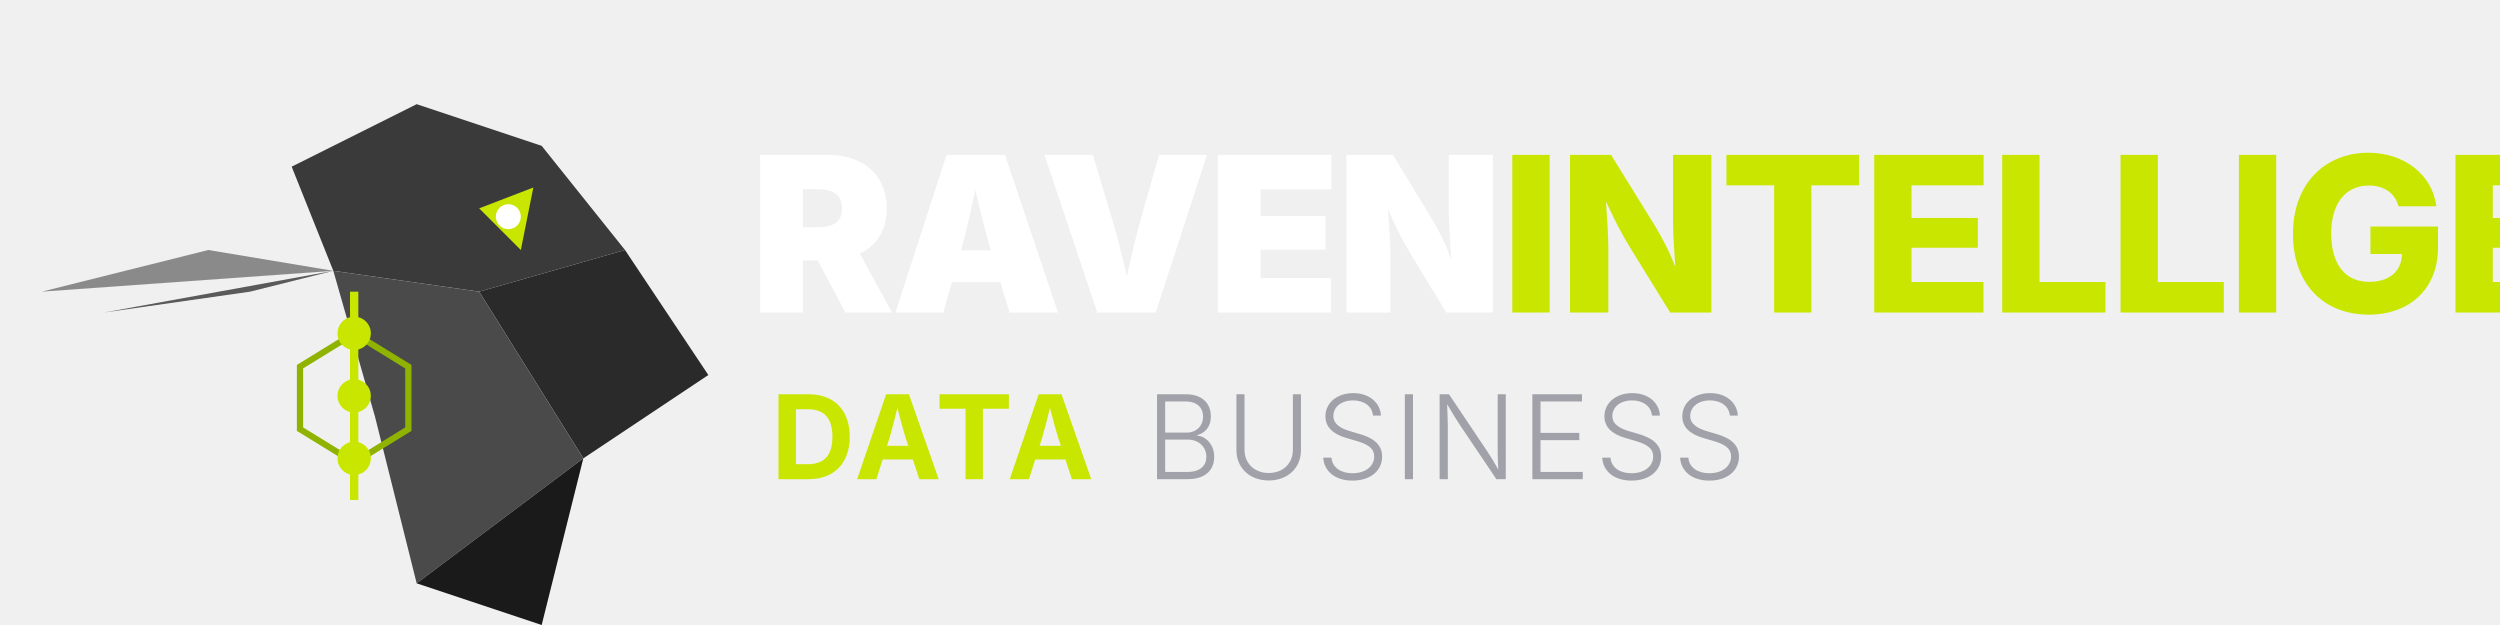
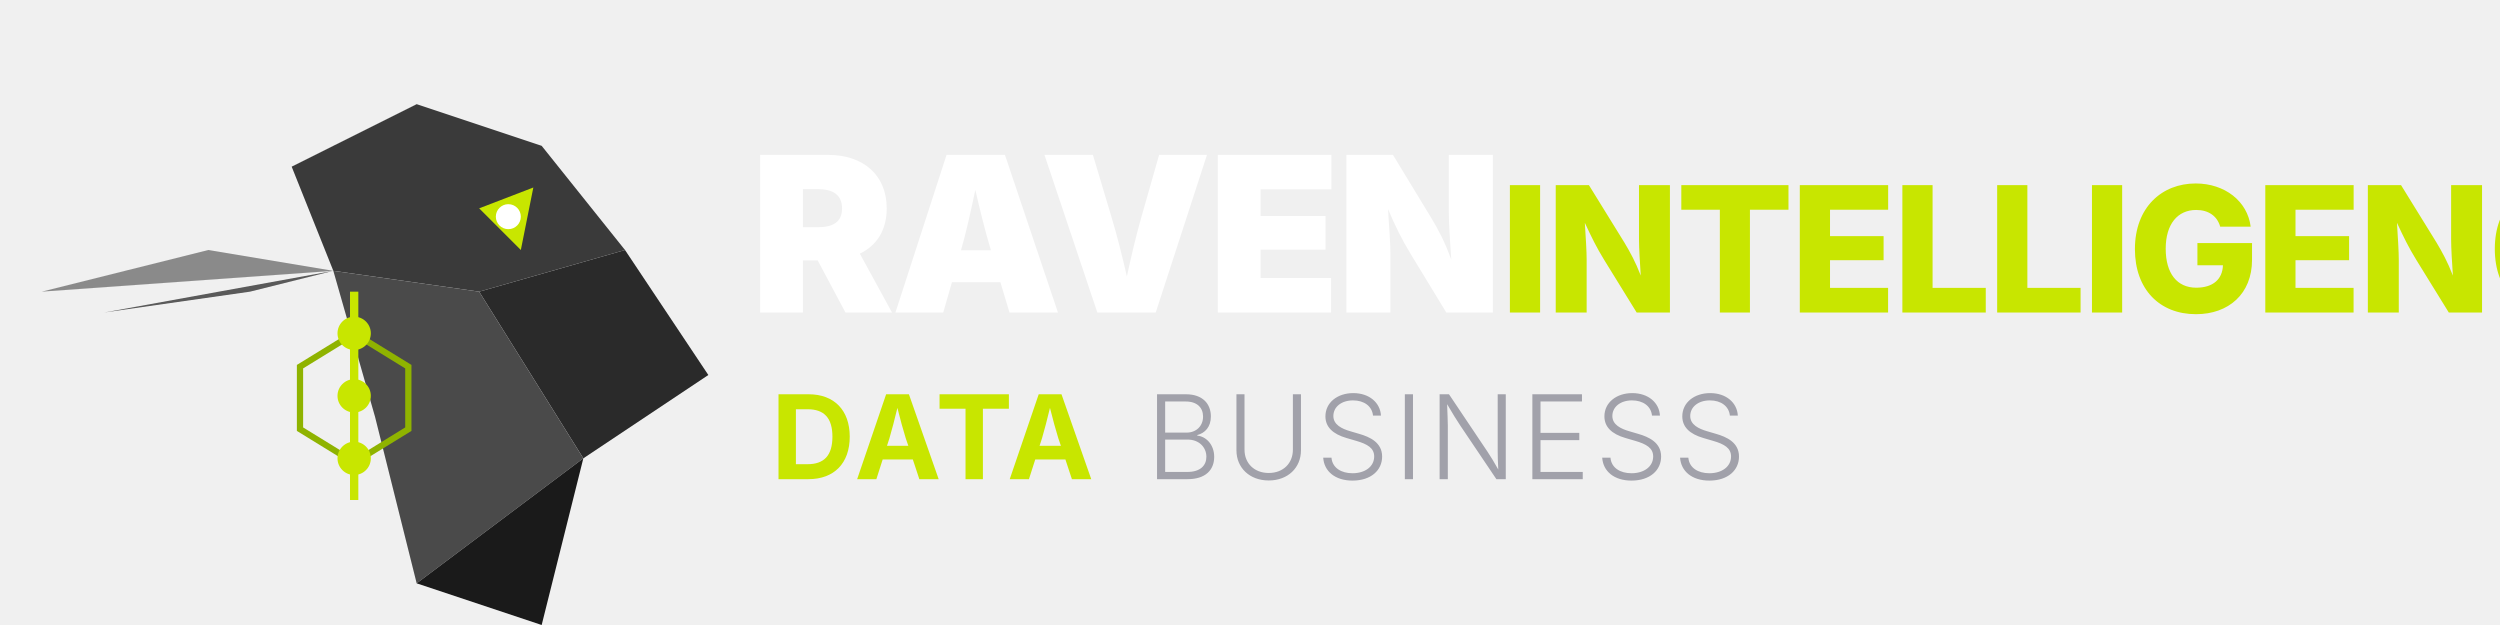
<svg xmlns="http://www.w3.org/2000/svg" width="600" height="150" viewBox="0 0 600 150">
  <g transform="translate(10, 20)">
    <path d="M 0 50 L 40 40 L 70 45 Z" fill="#8A8A8A" />
    <path d="M 15 55 L 50 50 L 70 45 Z" fill="#5A5A5A" />
    <path d="M 70 45 L 60 20 L 90 5 L 120 15 L 140 40 L 105 50 Z" fill="#3A3A3A" />
    <path d="M 140 40 L 160 70 L 130 90 L 105 50 Z" fill="#2A2A2A" />
    <path d="M 70 45 L 105 50 L 130 90 L 90 120 L 80 80 Z" fill="#4A4A4A" />
    <path d="M 90 120 L 130 90 L 120 130 Z" fill="#1A1A1A" />
    <polygon points="105,30 118,25 115,40" fill="#C8E600" />
    <circle cx="112" cy="32" r="3" fill="#FFFFFF" />
    <g transform="translate(75, 75)">
      <polygon points="0,-15 13,-7 13,8 0,16 -13,8 -13,-7" fill="none" stroke="#8FB300" stroke-width="1.5" />
      <line x1="0" y1="-25" x2="0" y2="25" stroke="#C8E600" stroke-width="2" />
      <circle cx="0" cy="-15" r="4" fill="#C8E600" />
      <circle cx="0" cy="0" r="4" fill="#C8E600" />
      <circle cx="0" cy="15" r="4" fill="#C8E600" />
    </g>
  </g>
  <g font-family="'Inter', 'Helvetica Neue', sans-serif">
    <text x="180" y="75" font-size="52" font-weight="900" fill="#FFFFFF" letter-spacing="-1">RAVEN</text>
-     <text x="360" y="75" font-size="52" font-weight="800" fill="#C8E600" letter-spacing="-1">INTELLIGENCE</text>
+     <text x="360" y="75" font-size="42" font-weight="800" fill="#C8E600" letter-spacing="-1">INTELLIGENCE COMPANY</text>
    <text x="185" y="115" font-size="28" font-weight="700" fill="#C8E600" letter-spacing="1">DATA</text>
    <text x="275" y="115" font-size="28" font-weight="300" fill="#A1A1AA" letter-spacing="1">BUSINESS</text>
  </g>
</svg>
